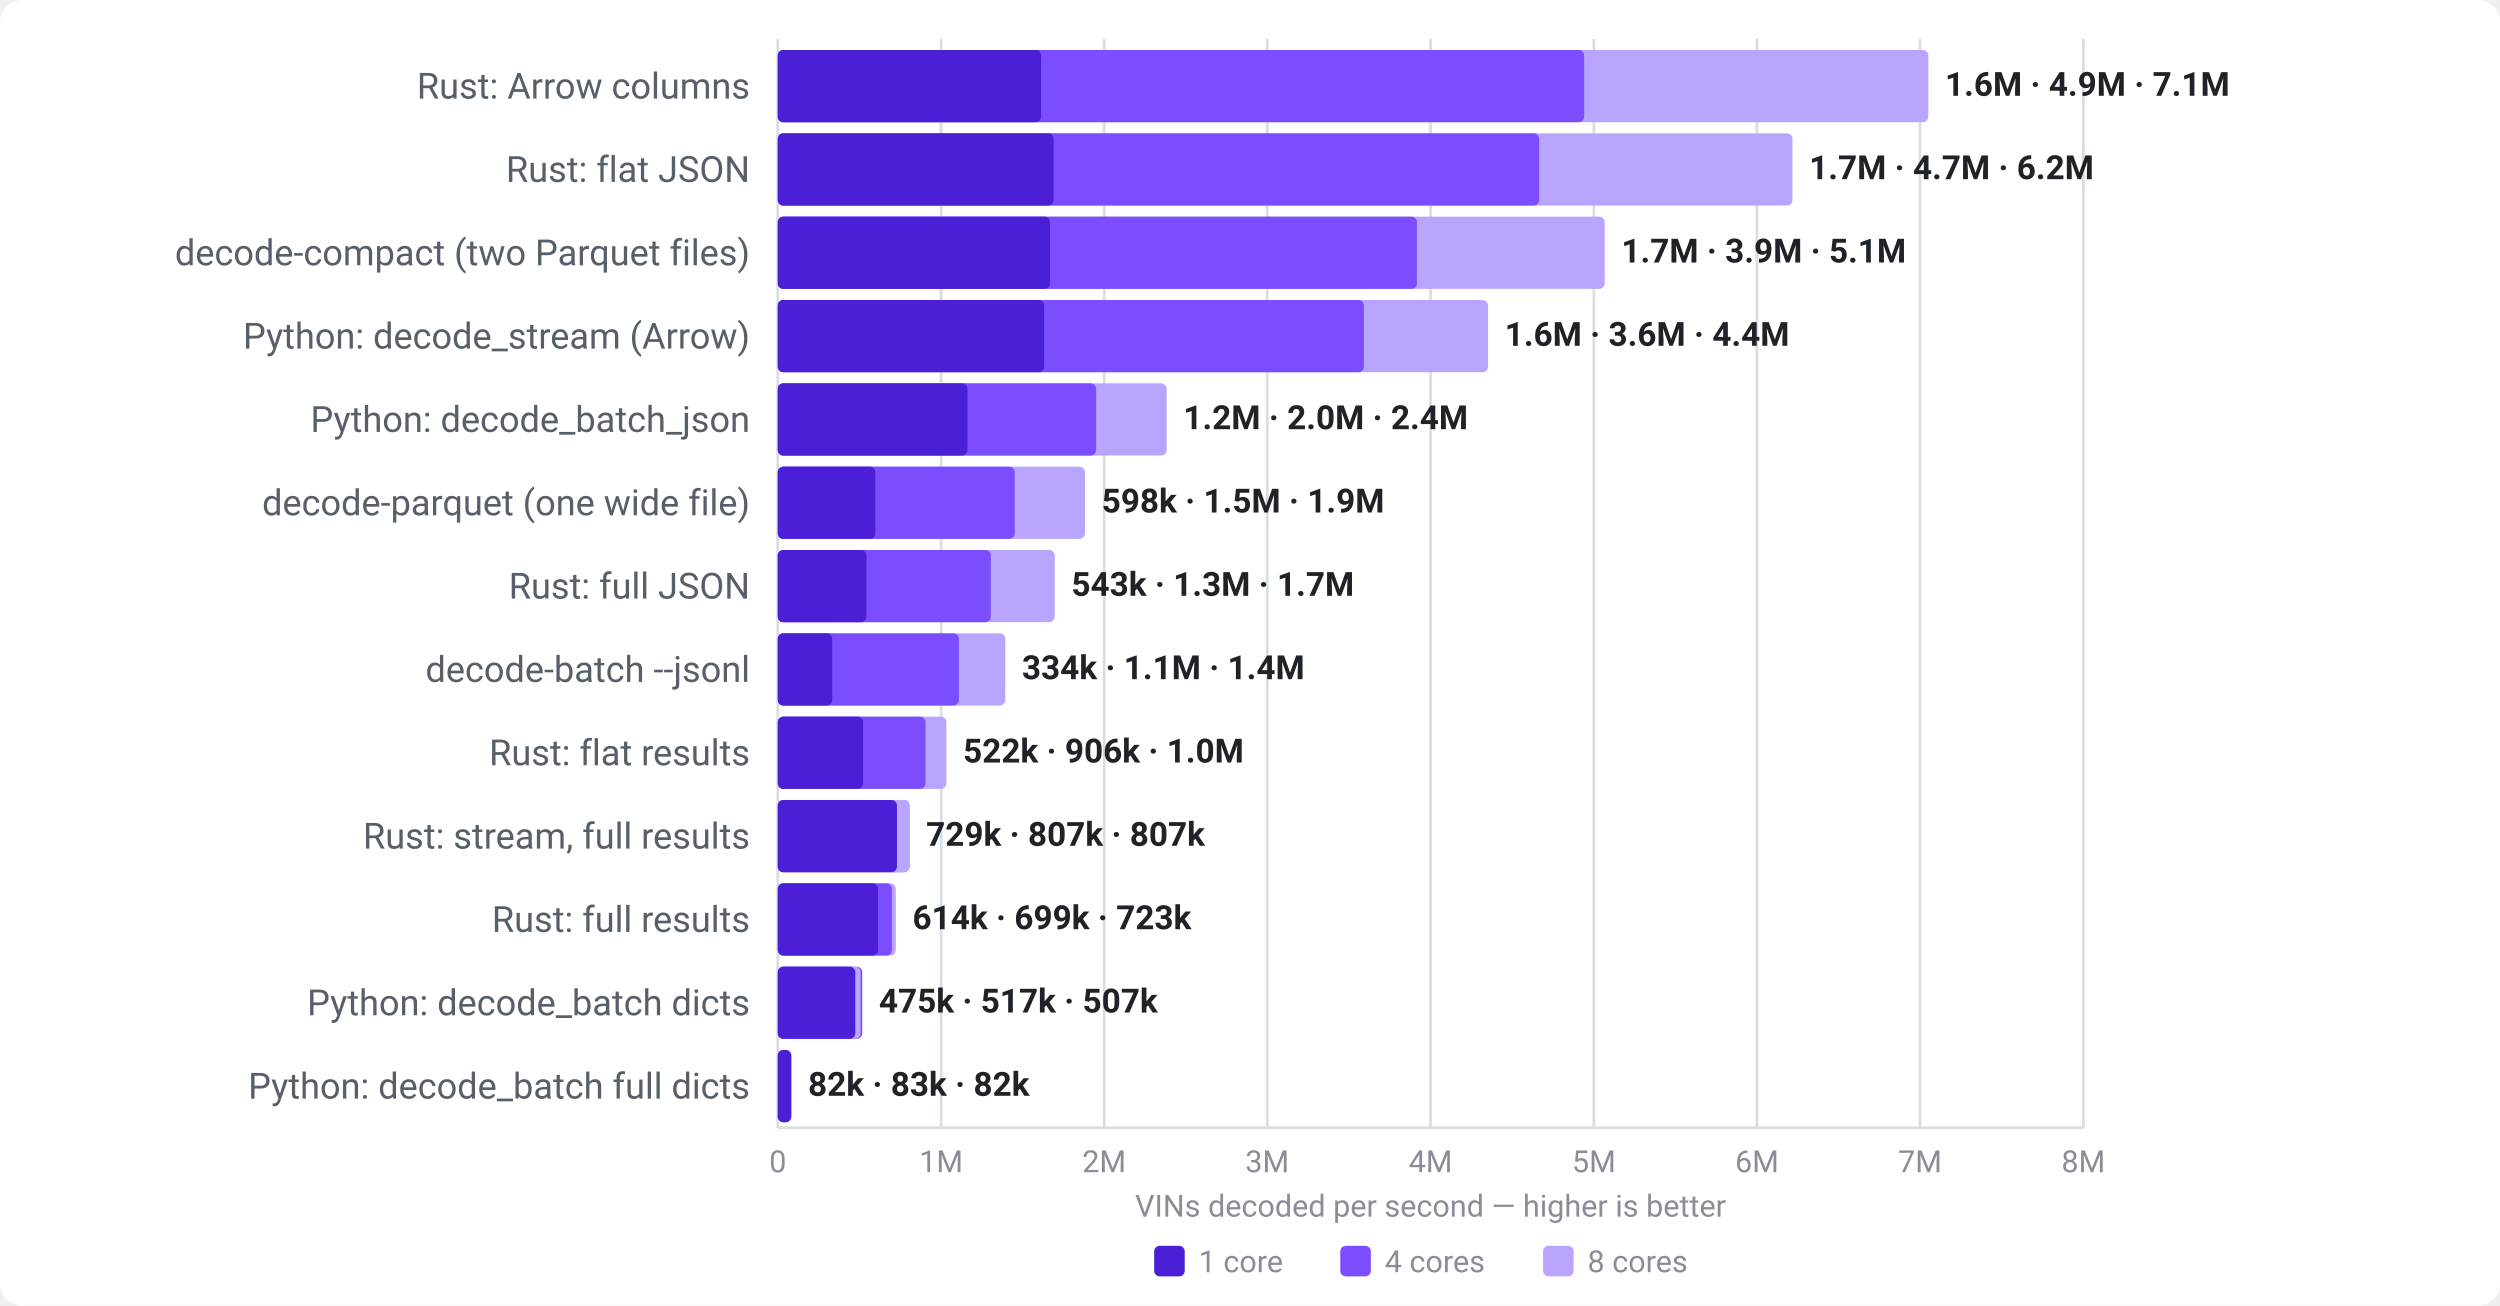
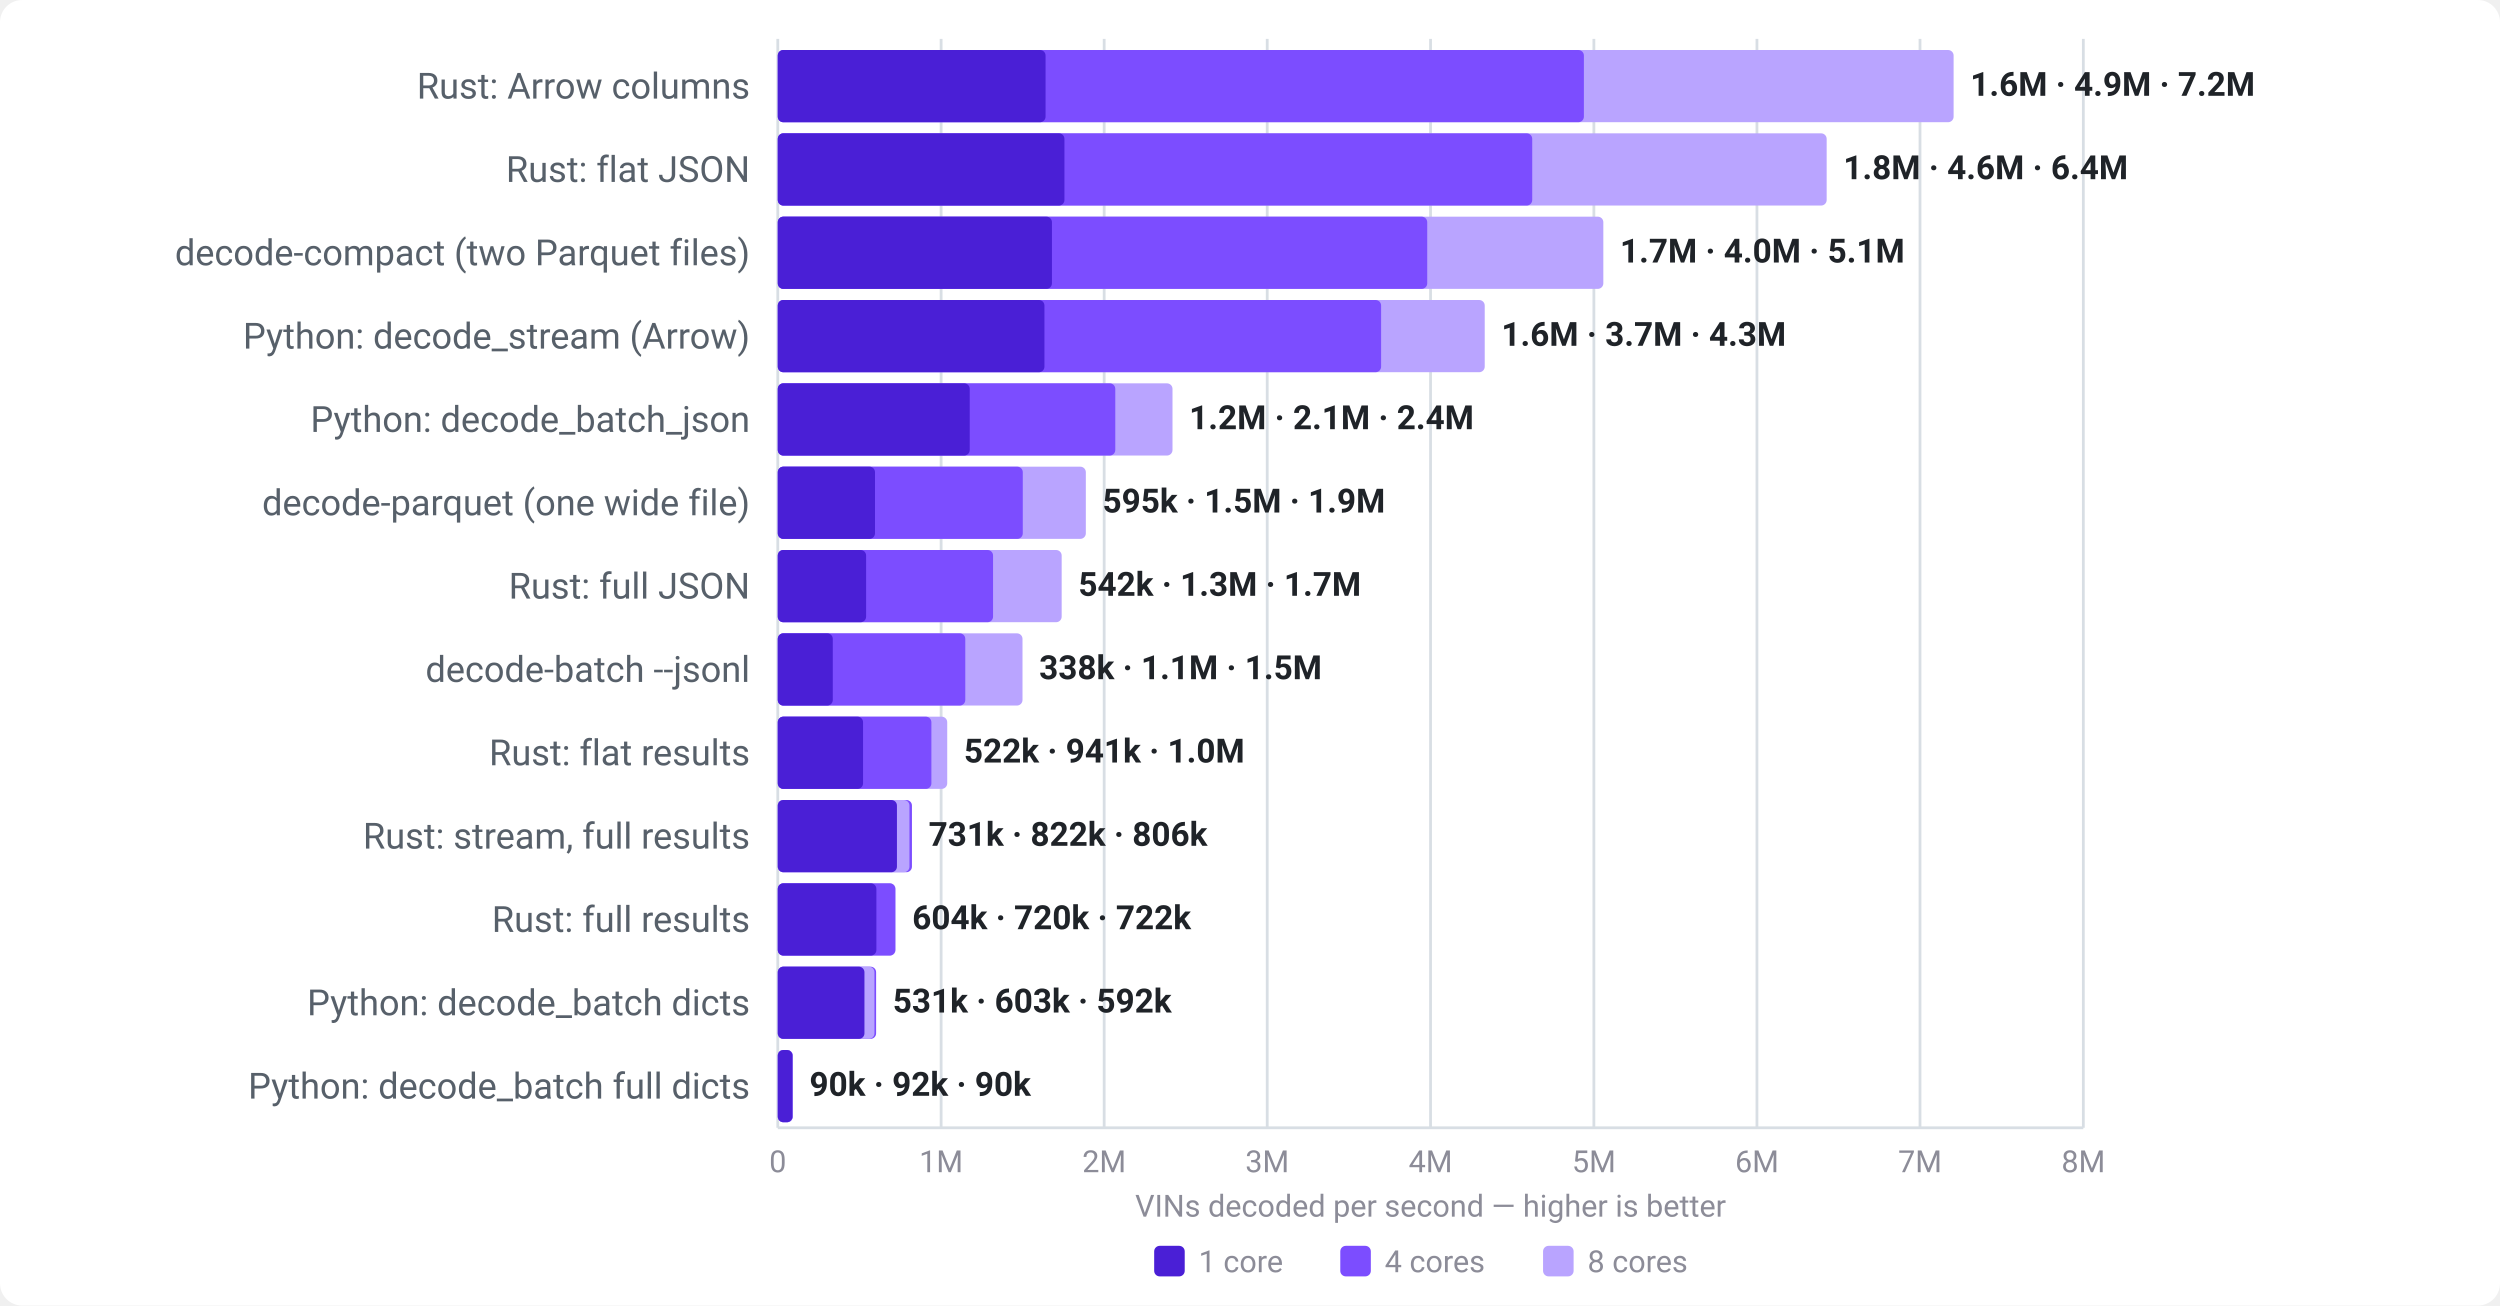
<svg xmlns="http://www.w3.org/2000/svg" viewBox="0 0 900 470" font-family="-apple-system, BlinkMacSystemFont, 'Segoe UI', Roboto, Helvetica, Arial, sans-serif">
  <style>.background{fill:#ffffff}.label{fill:#57606a;font-size:13px}.value{fill:#57606a;font-size:13px}.strong{fill:#1f2328;font-weight:700}.axis{fill:#8c8c98;font-size:11px}.grid{stroke:#d8dee4;stroke-width:1}.bar{fill:#c3aef5}.bar-hi{fill:#7c4dff}.s0{fill:#4a1fd6}.s1{fill:#7c4dff}.s2{fill:#b9a4ff}.s3{fill:#ddd3ff}.on{fill:#ffffff;font-size:11px;font-weight:600}.on2,.on3{fill:#2a1466}.off{fill:#1f2328;font-size:12px;font-weight:600}@media(prefers-color-scheme:dark){.background{fill:#0d1117}.label,.value{fill:#9198a1}.strong,.off{fill:#f0f6fc}.axis{fill:#7d8590}.grid{stroke:#30363d}.bar{fill:#6b5bb0}.bar-hi{fill:#a786ff}.s0{fill:#5b33e0}.s1{fill:#8a63ff}.s2{fill:#b9a4ff}.s3{fill:#ddd3ff}}</style>
  <rect class="background" width="900" height="470" rx="8" />
  <line class="grid" x1="280.0" y1="14" x2="280.0" y2="406" />
  <line class="grid" x1="338.8" y1="14" x2="338.8" y2="406" />
  <line class="grid" x1="397.5" y1="14" x2="397.5" y2="406" />
  <line class="grid" x1="456.2" y1="14" x2="456.2" y2="406" />
  <line class="grid" x1="515.0" y1="14" x2="515.0" y2="406" />
  <line class="grid" x1="573.8" y1="14" x2="573.8" y2="406" />
  <line class="grid" x1="632.5" y1="14" x2="632.5" y2="406" />
  <line class="grid" x1="691.2" y1="14" x2="691.2" y2="406" />
  <line class="grid" x1="750.0" y1="14" x2="750.0" y2="406" />
  <text class="label" x="270" y="35.5" text-anchor="end">Rust: Arrow columns</text>
-   <rect class="s2" x="280" y="18.0" width="414.2" height="26" rx="2" />
-   <rect class="s1" x="280" y="18.0" width="290.3" height="26" rx="2" />
-   <rect class="s0" x="280" y="18.0" width="94.8" height="26" rx="2" />
-   <text class="off" x="700.2" y="34.5">1.6M · 4.9M · 7.1M</text>
+   <rect class="s2" x="280" y="18.0" width="423.3" height="26" rx="2" />
+   <rect class="s1" x="280" y="18.0" width="290.2" height="26" rx="2" />
+   <rect class="s0" x="280" y="18.0" width="96.4" height="26" rx="2" />
+   <text class="off" x="709.3" y="34.5">1.6M · 4.9M · 7.2M</text>
  <text class="label" x="270" y="65.5" text-anchor="end">Rust: flat JSON</text>
-   <rect class="s2" x="280" y="48.0" width="365.3" height="26" rx="2" />
-   <rect class="s1" x="280" y="48.0" width="274.1" height="26" rx="2" />
-   <rect class="s0" x="280" y="48.0" width="99.3" height="26" rx="2" />
-   <text class="off" x="651.3" y="64.5">1.7M · 4.7M · 6.2M</text>
+   <rect class="s2" x="280" y="48.0" width="377.6" height="26" rx="2" />
+   <rect class="s1" x="280" y="48.0" width="271.6" height="26" rx="2" />
+   <rect class="s0" x="280" y="48.0" width="103.2" height="26" rx="2" />
+   <text class="off" x="663.6" y="64.5">1.8M · 4.6M · 6.4M</text>
  <text class="label" x="270" y="95.5" text-anchor="end">decode-compact (two Parquet files)</text>
-   <rect class="s2" x="280" y="78.0" width="297.7" height="26" rx="2" />
-   <rect class="s1" x="280" y="78.0" width="230.1" height="26" rx="2" />
-   <rect class="s0" x="280" y="78.0" width="98.0" height="26" rx="2" />
-   <text class="off" x="583.7" y="94.5">1.7M · 3.9M · 5.1M</text>
+   <rect class="s2" x="280" y="78.0" width="297.2" height="26" rx="2" />
+   <rect class="s1" x="280" y="78.0" width="233.8" height="26" rx="2" />
+   <rect class="s0" x="280" y="78.0" width="98.7" height="26" rx="2" />
+   <text class="off" x="583.2" y="94.5">1.7M · 4.0M · 5.1M</text>
  <text class="label" x="270" y="125.5" text-anchor="end">Python: decode_stream (Arrow)</text>
-   <rect class="s2" x="280" y="108.0" width="255.7" height="26" rx="2" />
-   <rect class="s1" x="280" y="108.0" width="211.0" height="26" rx="2" />
-   <rect class="s0" x="280" y="108.0" width="95.9" height="26" rx="2" />
-   <text class="off" x="541.7" y="124.5">1.6M · 3.6M · 4.4M</text>
+   <rect class="s2" x="280" y="108.0" width="254.5" height="26" rx="2" />
+   <rect class="s1" x="280" y="108.0" width="217.2" height="26" rx="2" />
+   <rect class="s0" x="280" y="108.0" width="96.0" height="26" rx="2" />
+   <text class="off" x="540.5" y="124.5">1.6M · 3.7M · 4.3M</text>
  <text class="label" x="270" y="155.5" text-anchor="end">Python: decode_batch_json</text>
-   <rect class="s2" x="280" y="138.0" width="140.0" height="26" rx="2" />
-   <rect class="s1" x="280" y="138.0" width="114.6" height="26" rx="2" />
-   <rect class="s0" x="280" y="138.0" width="68.3" height="26" rx="2" />
-   <text class="off" x="426.0" y="154.5">1.2M · 2.0M · 2.4M</text>
+   <rect class="s2" x="280" y="138.0" width="142.1" height="26" rx="2" />
+   <rect class="s1" x="280" y="138.0" width="121.5" height="26" rx="2" />
+   <rect class="s0" x="280" y="138.0" width="69.1" height="26" rx="2" />
+   <text class="off" x="428.1" y="154.5">1.2M · 2.1M · 2.4M</text>
  <text class="label" x="270" y="185.5" text-anchor="end">decode-parquet (one wide file)</text>
-   <rect class="s2" x="280" y="168.0" width="110.6" height="26" rx="2" />
-   <rect class="s1" x="280" y="168.0" width="85.3" height="26" rx="2" />
-   <rect class="s0" x="280" y="168.0" width="35.1" height="26" rx="2" />
-   <text class="off" x="396.6" y="184.5">598k · 1.5M · 1.9M</text>
+   <rect class="s2" x="280" y="168.0" width="110.9" height="26" rx="2" />
+   <rect class="s1" x="280" y="168.0" width="88.2" height="26" rx="2" />
+   <rect class="s0" x="280" y="168.0" width="35.0" height="26" rx="2" />
+   <text class="off" x="396.9" y="184.5">595k · 1.5M · 1.9M</text>
  <text class="label" x="270" y="215.5" text-anchor="end">Rust: full JSON</text>
-   <rect class="s2" x="280" y="198.0" width="99.7" height="26" rx="2" />
-   <rect class="s1" x="280" y="198.0" width="76.7" height="26" rx="2" />
-   <rect class="s0" x="280" y="198.0" width="31.9" height="26" rx="2" />
-   <text class="off" x="385.7" y="214.5">543k · 1.3M · 1.7M</text>
+   <rect class="s2" x="280" y="198.0" width="102.2" height="26" rx="2" />
+   <rect class="s1" x="280" y="198.0" width="77.5" height="26" rx="2" />
+   <rect class="s0" x="280" y="198.0" width="31.8" height="26" rx="2" />
+   <text class="off" x="388.2" y="214.5">542k · 1.3M · 1.7M</text>
  <text class="label" x="270" y="245.5" text-anchor="end">decode-batch --jsonl</text>
-   <rect class="s2" x="280" y="228.0" width="81.9" height="26" rx="2" />
-   <rect class="s1" x="280" y="228.0" width="65.2" height="26" rx="2" />
-   <rect class="s0" x="280" y="228.0" width="19.6" height="26" rx="2" />
-   <text class="off" x="367.9" y="244.5">334k · 1.1M · 1.4M</text>
+   <rect class="s2" x="280" y="228.0" width="88.1" height="26" rx="2" />
+   <rect class="s1" x="280" y="228.0" width="67.5" height="26" rx="2" />
+   <rect class="s0" x="280" y="228.0" width="19.8" height="26" rx="2" />
+   <text class="off" x="374.1" y="244.5">338k · 1.1M · 1.5M</text>
  <text class="label" x="270" y="275.5" text-anchor="end">Rust: flat results</text>
-   <rect class="s2" x="280" y="258.0" width="60.7" height="26" rx="2" />
-   <rect class="s1" x="280" y="258.0" width="53.2" height="26" rx="2" />
+   <rect class="s2" x="280" y="258.0" width="61.0" height="26" rx="2" />
+   <rect class="s1" x="280" y="258.0" width="55.3" height="26" rx="2" />
  <rect class="s0" x="280" y="258.0" width="30.7" height="26" rx="2" />
-   <text class="off" x="346.7" y="274.5">522k · 906k · 1.0M</text>
+   <text class="off" x="347.0" y="274.5">522k · 941k · 1.0M</text>
  <text class="label" x="270" y="305.5" text-anchor="end">Rust: stream, full results</text>
-   <rect class="s1" x="280" y="288.0" width="47.4" height="26" rx="2" />
+   <rect class="s1" x="280" y="288.0" width="48.3" height="26" rx="2" />
  <rect class="s2" x="280" y="288.0" width="47.4" height="26" rx="2" />
  <rect class="s0" x="280" y="288.0" width="42.9" height="26" rx="2" />
-   <text class="off" x="333.4" y="304.5">729k · 807k · 807k</text>
+   <text class="off" x="334.3" y="304.5">731k · 822k · 806k</text>
  <text class="label" x="270" y="335.5" text-anchor="end">Rust: full results</text>
-   <rect class="s2" x="280" y="318.0" width="42.5" height="26" rx="2" />
-   <rect class="s1" x="280" y="318.0" width="41.1" height="26" rx="2" />
-   <rect class="s0" x="280" y="318.0" width="36.1" height="26" rx="2" />
-   <text class="off" x="328.5" y="334.5">614k · 699k · 723k</text>
+   <rect class="s2" x="280" y="318.0" width="42.4" height="26" rx="2" />
+   <rect class="s1" x="280" y="318.0" width="42.3" height="26" rx="2" />
+   <rect class="s0" x="280" y="318.0" width="35.5" height="26" rx="2" />
+   <text class="off" x="328.4" y="334.5">604k · 720k · 722k</text>
  <text class="label" x="270" y="365.5" text-anchor="end">Python: decode_batch dicts</text>
-   <rect class="s1" x="280" y="348.0" width="30.4" height="26" rx="2" />
-   <rect class="s2" x="280" y="348.0" width="29.8" height="26" rx="2" />
-   <rect class="s0" x="280" y="348.0" width="27.9" height="26" rx="2" />
-   <text class="off" x="316.4" y="364.5">475k · 517k · 507k</text>
+   <rect class="s1" x="280" y="348.0" width="35.4" height="26" rx="2" />
+   <rect class="s2" x="280" y="348.0" width="34.8" height="26" rx="2" />
+   <rect class="s0" x="280" y="348.0" width="31.2" height="26" rx="2" />
+   <text class="off" x="321.4" y="364.5">531k · 603k · 592k</text>
  <text class="label" x="270" y="395.5" text-anchor="end">Python: decode_batch full dicts</text>
-   <rect class="s1" x="280" y="378.0" width="4.9" height="26" rx="2" />
-   <rect class="s2" x="280" y="378.0" width="4.8" height="26" rx="2" />
-   <rect class="s0" x="280" y="378.0" width="4.8" height="26" rx="2" />
-   <text class="off" x="290.9" y="394.5">82k · 83k · 82k</text>
+   <rect class="s1" x="280" y="378.0" width="5.4" height="26" rx="2" />
+   <rect class="s2" x="280" y="378.0" width="5.3" height="26" rx="2" />
+   <rect class="s0" x="280" y="378.0" width="5.3" height="26" rx="2" />
+   <text class="off" x="291.4" y="394.5">90k · 92k · 90k</text>
  <line class="grid" x1="280" y1="406" x2="750" y2="406" />
  <text class="axis" x="280.0" y="422" text-anchor="middle">0</text>
  <text class="axis" x="338.8" y="422" text-anchor="middle">1M</text>
  <text class="axis" x="397.5" y="422" text-anchor="middle">2M</text>
  <text class="axis" x="456.2" y="422" text-anchor="middle">3M</text>
  <text class="axis" x="515.0" y="422" text-anchor="middle">4M</text>
  <text class="axis" x="573.8" y="422" text-anchor="middle">5M</text>
  <text class="axis" x="632.5" y="422" text-anchor="middle">6M</text>
  <text class="axis" x="691.2" y="422" text-anchor="middle">7M</text>
  <text class="axis" x="750.0" y="422" text-anchor="middle">8M</text>
  <text class="axis" x="515.0" y="438" text-anchor="middle">VINs decoded per second — higher is better</text>
  <rect class="s0" x="415.5" y="448.5" width="11" height="11" rx="2" />
  <text class="axis" x="431.5" y="458.0">1 core</text>
  <rect class="s1" x="482.5" y="448.5" width="11" height="11" rx="2" />
  <text class="axis" x="498.5" y="458.0">4 cores</text>
  <rect class="s2" x="555.5" y="448.5" width="11" height="11" rx="2" />
  <text class="axis" x="571.5" y="458.0">8 cores</text>
</svg>
